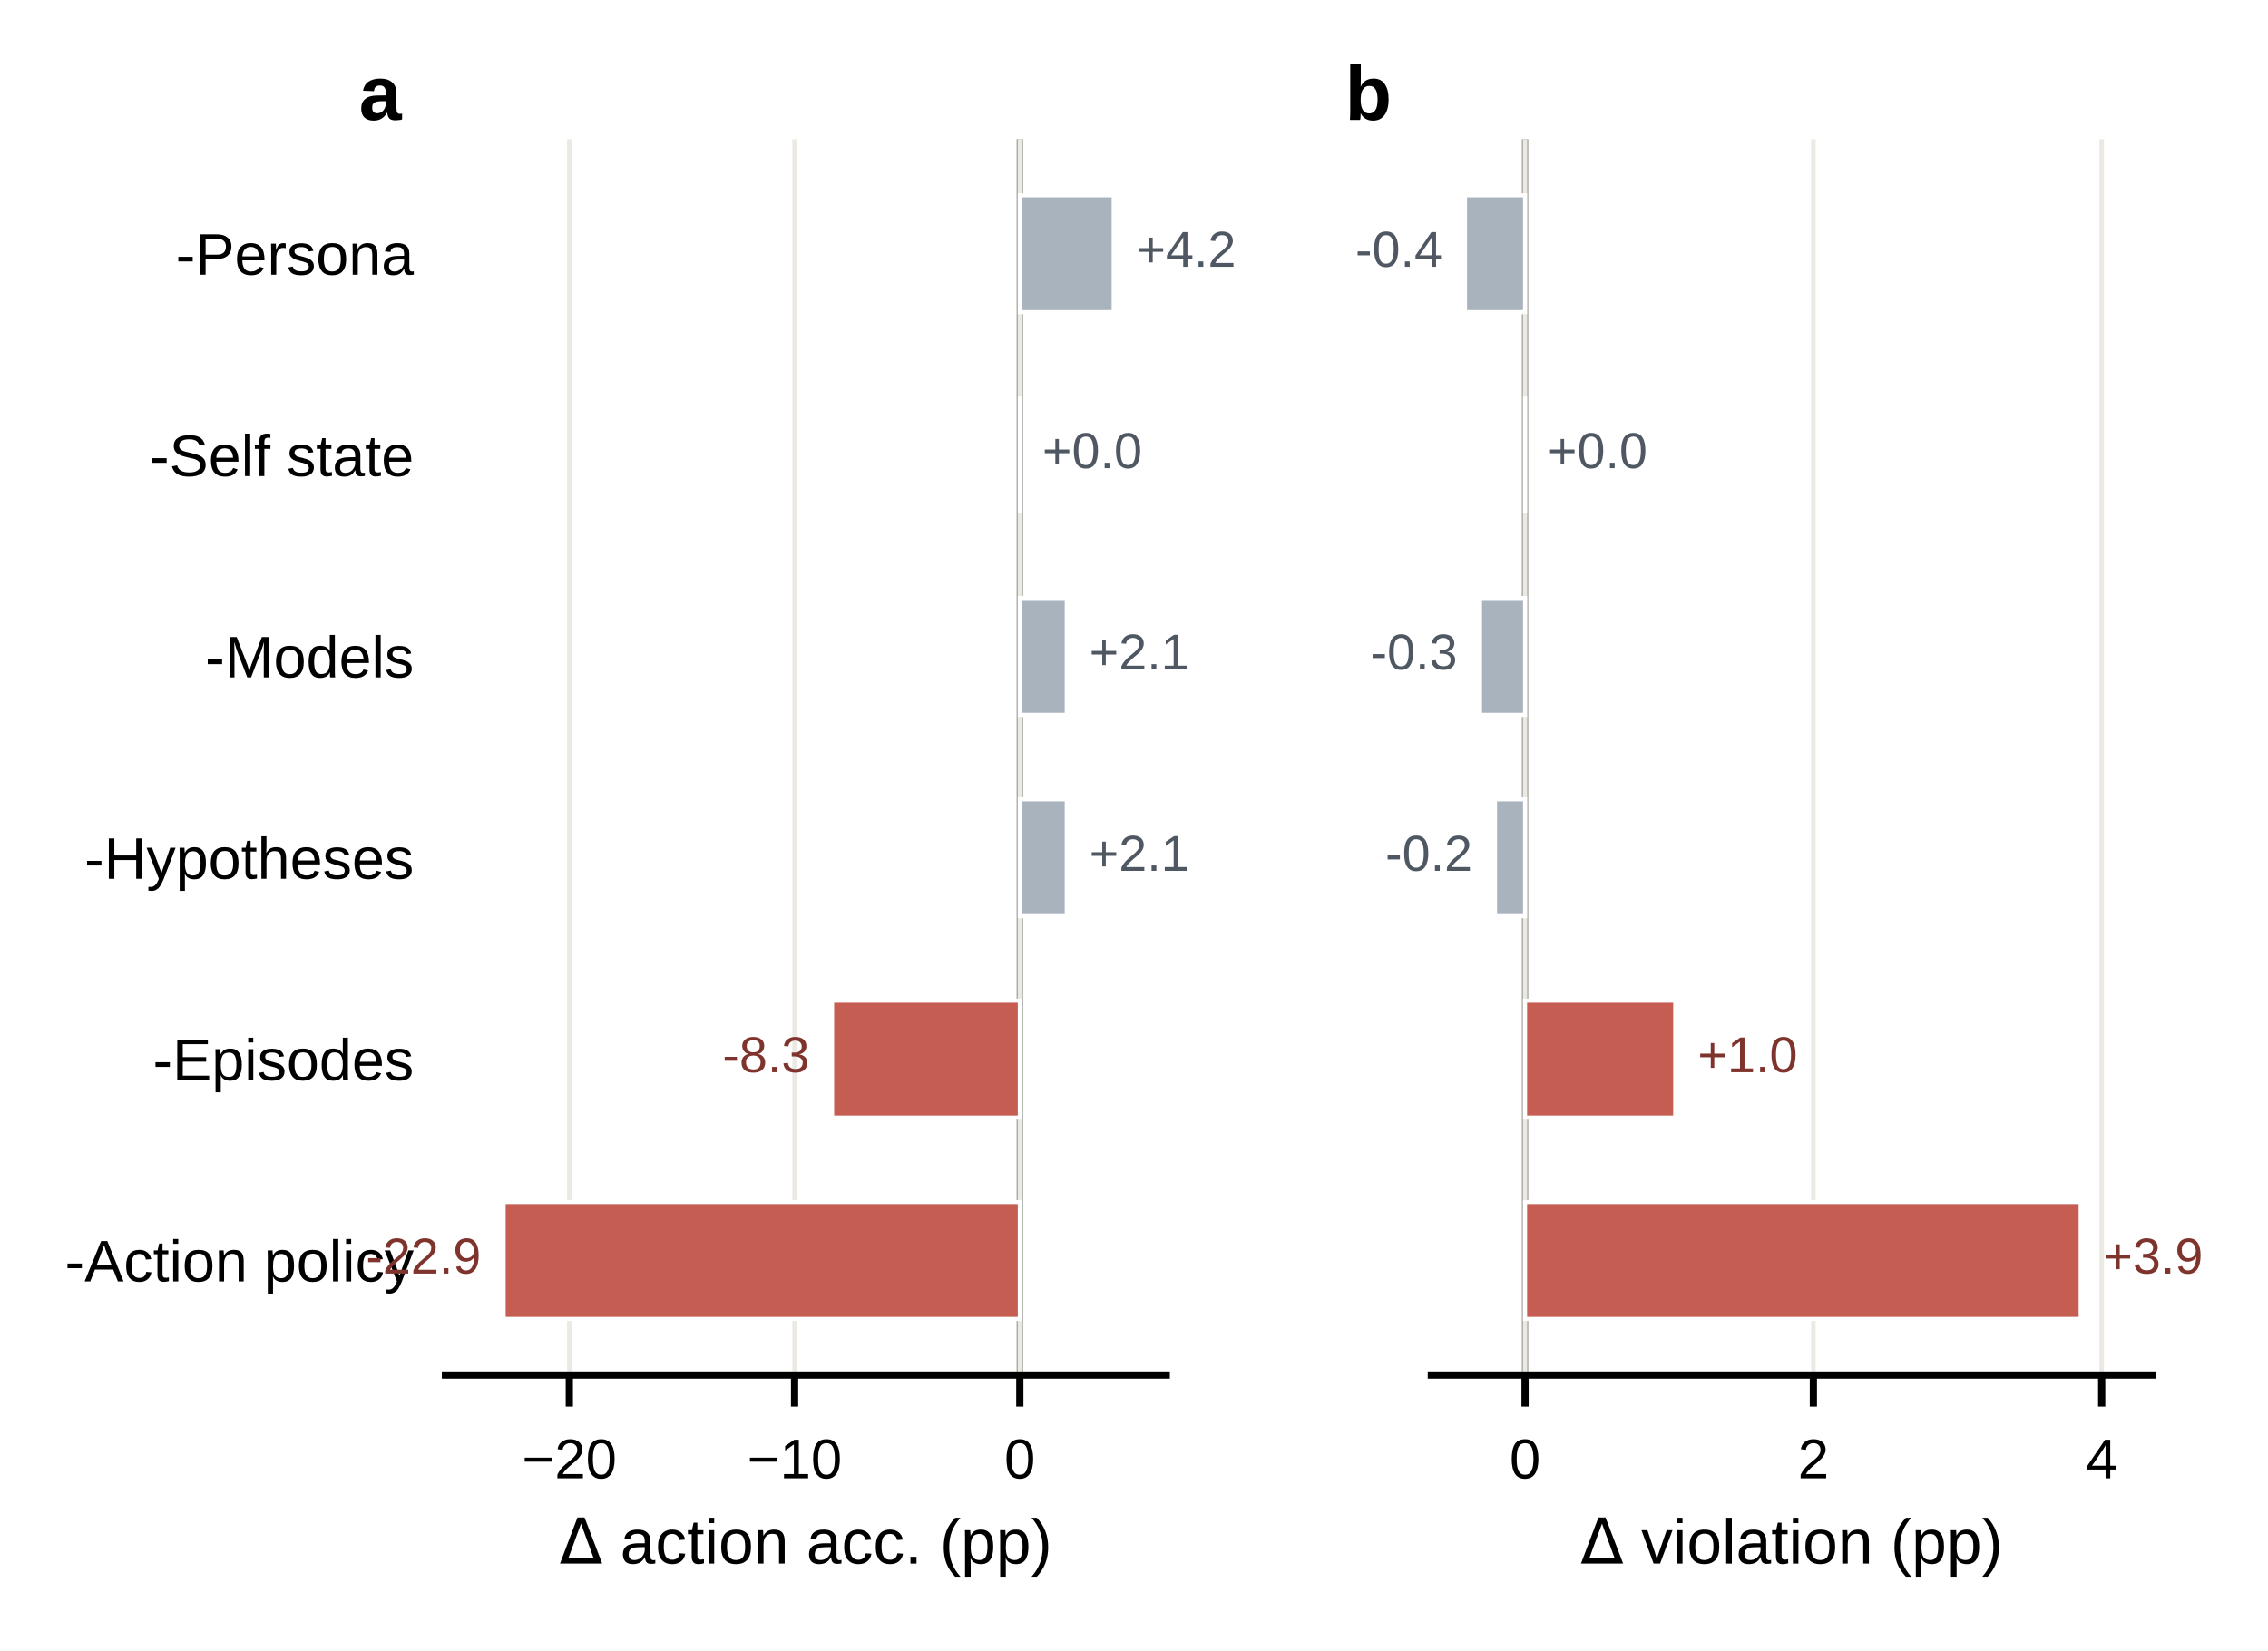
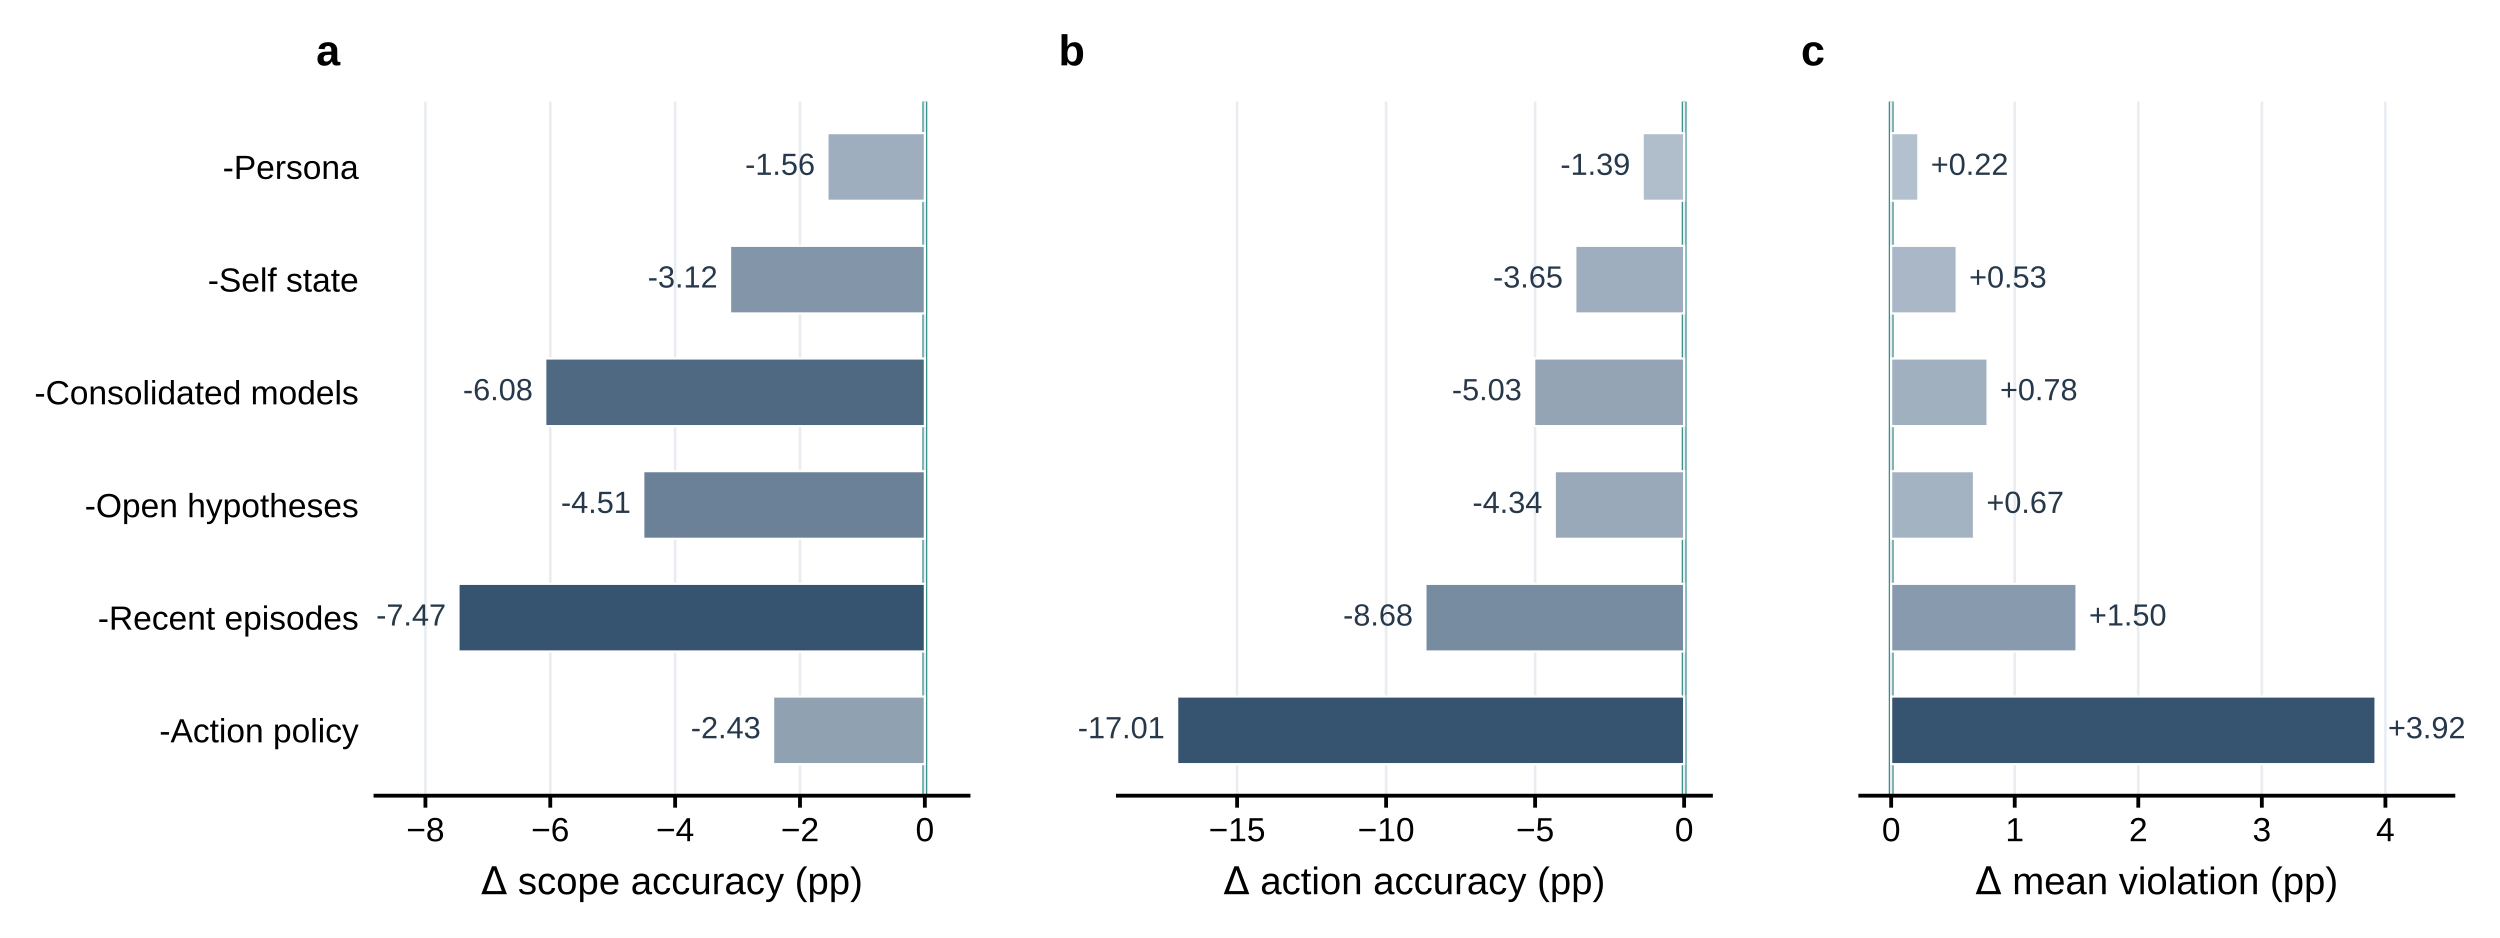
- <svg xmlns="http://www.w3.org/2000/svg" xmlns:xlink="http://www.w3.org/1999/xlink" width="251.28pt" height="182.876pt" viewBox="0 0 251.28 182.876" version="1.1">
+ <svg xmlns="http://www.w3.org/2000/svg" xmlns:xlink="http://www.w3.org/1999/xlink" width="522pt" height="195.839pt" viewBox="0 0 522 195.839" version="1.1">
  <defs>
    <style type="text/css">*{stroke-linejoin: round; stroke-linecap: butt}</style>
  </defs>
  <g id="figure_1">
    <g id="patch_1">
-       <path d="M 0 182.876 L 251.28 182.876 L 251.28 -0 L 0 -0 z " style="fill: #ffffff" />
+       <path d="M 0 195.839  L 522 195.839  L 522 0  L 0 0  z " style="fill: #ffffff" />
    </g>
    <g id="axes_1">
      <g id="patch_2">
-         <path d="M 49.353 152.356 L 129.211 152.356 L 129.211 15.416 L 49.353 15.416 z " style="fill: #ffffff" />
+         <path d="M 78.399 166.138  L 202.232 166.138  L 202.232 21.215  L 78.399 21.215  z " style="fill: #ffffff" />
      </g>
      <g id="line2d_1">
-         <path d="M 112.99 152.356 L 112.99 15.416 " clip-path="url(#p57260699ef)" style="fill: none; stroke: #8b8b86; stroke-width: 0.7; stroke-linecap: square" />
+         <path d="M 193.108 166.138  L 193.108 21.215  " clip-path="url(#pfcb6d65c5f)" style="fill: none; stroke: #177e78; stroke-linecap: square" />
      </g>
      <g id="matplotlib.axis_1">
        <g id="xtick_1">
          <g id="line2d_2">
-             <path d="M 63.078 152.356 L 63.078 15.416 " clip-path="url(#p57260699ef)" style="fill: none; stroke: #ece9e3; stroke-width: 0.5; stroke-linecap: square" />
+             <path d="M 88.827 166.138  L 88.827 21.215  " clip-path="url(#pfcb6d65c5f)" style="fill: none; stroke: #e9edf2; stroke-width: 0.55; stroke-linecap: square" />
          </g>
          <g id="line2d_3">
            <defs>
-               <path id="m8a891883d0" d="M 0 0 L 0 3.5 " style="stroke: #000000; stroke-width: 0.8" />
+               <path id="ma7c674bdaf" d="M 0 0  L 0 2.5  " style="stroke: #000000; stroke-width: 0.8" />
            </defs>
            <g>
-               <use xlink:href="#m8a891883d0" x="63.078" y="152.356" style="stroke: #000000; stroke-width: 0.8" />
+               <use xlink:href="#ma7c674bdaf" x="88.827" y="166.138" style="stroke: #000000; stroke-width: 0.8" />
            </g>
          </g>
          <g id="text_1">
-             <text style="font-size: 6.2px; font-family: 'Arial', 'Helvetica', 'DejaVu Sans', sans-serif; text-anchor: middle" x="63.078" y="163.794" transform="rotate(-0 63.07834 163.7935)">−20</text>
+             <text style="font-size: 7px; font-family: 'Arial', 'Helvetica', 'DejaVu Sans', sans-serif; text-anchor: middle" x="88.827" y="175.648" transform="rotate(-0 88.82685 175.6481)">−8</text>
          </g>
        </g>
        <g id="xtick_2">
          <g id="line2d_4">
-             <path d="M 88.034 152.356 L 88.034 15.416 " clip-path="url(#p57260699ef)" style="fill: none; stroke: #ece9e3; stroke-width: 0.5; stroke-linecap: square" />
+             <path d="M 114.897 166.138  L 114.897 21.215  " clip-path="url(#pfcb6d65c5f)" style="fill: none; stroke: #e9edf2; stroke-width: 0.55; stroke-linecap: square" />
          </g>
          <g id="line2d_5">
            <g>
-               <use xlink:href="#m8a891883d0" x="88.034" y="152.356" style="stroke: #000000; stroke-width: 0.8" />
+               <use xlink:href="#ma7c674bdaf" x="114.897" y="166.138" style="stroke: #000000; stroke-width: 0.8" />
            </g>
          </g>
          <g id="text_2">
-             <text style="font-size: 6.2px; font-family: 'Arial', 'Helvetica', 'DejaVu Sans', sans-serif; text-anchor: middle" x="88.034" y="163.794" transform="rotate(-0 88.03414 163.7935)">−10</text>
+             <text style="font-size: 7px; font-family: 'Arial', 'Helvetica', 'DejaVu Sans', sans-serif; text-anchor: middle" x="114.897" y="175.648" transform="rotate(-0 114.8971 175.6481)">−6</text>
          </g>
        </g>
        <g id="xtick_3">
          <g id="line2d_6">
-             <path d="M 112.99 152.356 L 112.99 15.416 " clip-path="url(#p57260699ef)" style="fill: none; stroke: #ece9e3; stroke-width: 0.5; stroke-linecap: square" />
+             <path d="M 140.967 166.138  L 140.967 21.215  " clip-path="url(#pfcb6d65c5f)" style="fill: none; stroke: #e9edf2; stroke-width: 0.55; stroke-linecap: square" />
          </g>
          <g id="line2d_7">
            <g>
-               <use xlink:href="#m8a891883d0" x="112.99" y="152.356" style="stroke: #000000; stroke-width: 0.8" />
+               <use xlink:href="#ma7c674bdaf" x="140.967" y="166.138" style="stroke: #000000; stroke-width: 0.8" />
            </g>
          </g>
          <g id="text_3">
-             <text style="font-size: 6.2px; font-family: 'Arial', 'Helvetica', 'DejaVu Sans', sans-serif; text-anchor: middle" x="112.99" y="163.794" transform="rotate(-0 112.9899 163.7935)">0</text>
-           </g>
-         </g>
-         <g id="text_4">
-           <g transform="translate(61.98193 174.1358)">
+             <text style="font-size: 7px; font-family: 'Arial', 'Helvetica', 'DejaVu Sans', sans-serif; text-anchor: middle" x="140.967" y="175.648" transform="rotate(-0 140.9674 175.6481)">−4</text>
+           </g>
+         </g>
+         <g id="xtick_4">
+           <g id="line2d_8">
+             <path d="M 167.038 166.138  L 167.038 21.215  " clip-path="url(#pfcb6d65c5f)" style="fill: none; stroke: #e9edf2; stroke-width: 0.55; stroke-linecap: square" />
+           </g>
+           <g id="line2d_9">
+             <g>
+               <use xlink:href="#ma7c674bdaf" x="167.038" y="166.138" style="stroke: #000000; stroke-width: 0.8" />
+             </g>
+           </g>
+           <g id="text_4">
+             <text style="font-size: 7px; font-family: 'Arial', 'Helvetica', 'DejaVu Sans', sans-serif; text-anchor: middle" x="167.038" y="175.648" transform="rotate(-0 167.0376 175.6481)">−2</text>
+           </g>
+         </g>
+         <g id="xtick_5">
+           <g id="line2d_10">
+             <path d="M 193.108 166.138  L 193.108 21.215  " clip-path="url(#pfcb6d65c5f)" style="fill: none; stroke: #e9edf2; stroke-width: 0.55; stroke-linecap: square" />
+           </g>
+           <g id="line2d_11">
+             <g>
+               <use xlink:href="#ma7c674bdaf" x="193.108" y="166.138" style="stroke: #000000; stroke-width: 0.8" />
+             </g>
+           </g>
+           <g id="text_5">
+             <text style="font-size: 7px; font-family: 'Arial', 'Helvetica', 'DejaVu Sans', sans-serif; text-anchor: middle" x="193.108" y="175.648" transform="rotate(-0 193.1079 175.6481)">0</text>
+           </g>
+         </g>
+         <g id="text_6">
+           <g transform="translate(100.4356 186.8794)">
            <text>
-               <tspan x="0" y="-0.891" style="font-size: 7px; font-family: 'DejaVu Sans'">Δ</tspan>
-               <tspan x="4.789" y="-0.891" style="font-size: 7px; font-family: 'Arial'"> </tspan>
-               <tspan x="6.733" y="-0.891" style="font-size: 7px; font-family: 'Arial'">a</tspan>
-               <tspan x="10.626" y="-0.891" style="font-size: 7px; font-family: 'Arial'">c</tspan>
-               <tspan x="14.126" y="-0.891" style="font-size: 7px; font-family: 'Arial'">t</tspan>
-               <tspan x="16.071" y="-0.891" style="font-size: 7px; font-family: 'Arial'">i</tspan>
-               <tspan x="17.626" y="-0.891" style="font-size: 7px; font-family: 'Arial'">o</tspan>
-               <tspan x="21.52" y="-0.891" style="font-size: 7px; font-family: 'Arial'">n</tspan>
-               <tspan x="25.413" y="-0.891" style="font-size: 7px; font-family: 'Arial'"> </tspan>
-               <tspan x="27.357" y="-0.891" style="font-size: 7px; font-family: 'Arial'">a</tspan>
-               <tspan x="31.25" y="-0.891" style="font-size: 7px; font-family: 'Arial'">c</tspan>
-               <tspan x="34.75" y="-0.891" style="font-size: 7px; font-family: 'Arial'">c</tspan>
-               <tspan x="38.25" y="-0.891" style="font-size: 7px; font-family: 'Arial'">.</tspan>
-               <tspan x="40.195" y="-0.891" style="font-size: 7px; font-family: 'Arial'"> </tspan>
-               <tspan x="42.14" y="-0.891" style="font-size: 7px; font-family: 'Arial'">(</tspan>
-               <tspan x="44.471" y="-0.891" style="font-size: 7px; font-family: 'Arial'">p</tspan>
-               <tspan x="48.364" y="-0.891" style="font-size: 7px; font-family: 'Arial'">p</tspan>
-               <tspan x="52.257" y="-0.891" style="font-size: 7px; font-family: 'Arial'">)</tspan>
+               <tspan x="0" y="-0.172" style="font-size: 8px; font-family: 'DejaVu Sans'">Δ</tspan>
+               <tspan x="5.473" y="-0.172" style="font-size: 8px; font-family: 'Arial'"> </tspan>
+               <tspan x="7.695" y="-0.172" style="font-size: 8px; font-family: 'Arial'">s</tspan>
+               <tspan x="11.695" y="-0.172" style="font-size: 8px; font-family: 'Arial'">c</tspan>
+               <tspan x="15.695" y="-0.172" style="font-size: 8px; font-family: 'Arial'">o</tspan>
+               <tspan x="20.145" y="-0.172" style="font-size: 8px; font-family: 'Arial'">p</tspan>
+               <tspan x="24.594" y="-0.172" style="font-size: 8px; font-family: 'Arial'">e</tspan>
+               <tspan x="29.043" y="-0.172" style="font-size: 8px; font-family: 'Arial'"> </tspan>
+               <tspan x="31.266" y="-0.172" style="font-size: 8px; font-family: 'Arial'">a</tspan>
+               <tspan x="35.715" y="-0.172" style="font-size: 8px; font-family: 'Arial'">c</tspan>
+               <tspan x="39.715" y="-0.172" style="font-size: 8px; font-family: 'Arial'">c</tspan>
+               <tspan x="43.715" y="-0.172" style="font-size: 8px; font-family: 'Arial'">u</tspan>
+               <tspan x="48.164" y="-0.172" style="font-size: 8px; font-family: 'Arial'">r</tspan>
+               <tspan x="50.828" y="-0.172" style="font-size: 8px; font-family: 'Arial'">a</tspan>
+               <tspan x="55.277" y="-0.172" style="font-size: 8px; font-family: 'Arial'">c</tspan>
+               <tspan x="59.277" y="-0.172" style="font-size: 8px; font-family: 'Arial'">y</tspan>
+               <tspan x="63.277" y="-0.172" style="font-size: 8px; font-family: 'Arial'"> </tspan>
+               <tspan x="65.5" y="-0.172" style="font-size: 8px; font-family: 'Arial'">(</tspan>
+               <tspan x="68.164" y="-0.172" style="font-size: 8px; font-family: 'Arial'">p</tspan>
+               <tspan x="72.613" y="-0.172" style="font-size: 8px; font-family: 'Arial'">p</tspan>
+               <tspan x="77.062" y="-0.172" style="font-size: 8px; font-family: 'Arial'">)</tspan>
            </text>
          </g>
        </g>
      </g>
      <g id="matplotlib.axis_2">
        <g id="ytick_1">
-           <g id="line2d_8" />
-           <g id="text_5">
-             <text style="font-size: 6.5px; font-family: 'Arial', 'Helvetica', 'DejaVu Sans', sans-serif; text-anchor: end" x="45.853" y="30.437" transform="rotate(-0 45.85266 30.43709)">-Persona</text>
+           <g id="line2d_12" />
+           <g id="text_7">
+             <text style="font-size: 7px; font-family: 'Arial', 'Helvetica', 'DejaVu Sans', sans-serif; text-anchor: end" x="74.899" y="37.366" transform="rotate(-0 74.89875 37.36557)">-Persona</text>
          </g>
        </g>
        <g id="ytick_2">
-           <g id="line2d_9" />
-           <g id="text_6">
-             <text style="font-size: 6.5px; font-family: 'Arial', 'Helvetica', 'DejaVu Sans', sans-serif; text-anchor: end" x="45.853" y="52.747" transform="rotate(-0 45.85266 52.74718)">-Self state</text>
+           <g id="line2d_13" />
+           <g id="text_8">
+             <text style="font-size: 7px; font-family: 'Arial', 'Helvetica', 'DejaVu Sans', sans-serif; text-anchor: end" x="74.899" y="60.892" transform="rotate(-0 74.89875 60.89197)">-Self state</text>
          </g>
        </g>
        <g id="ytick_3">
-           <g id="line2d_10" />
-           <g id="text_7">
-             <text style="font-size: 6.5px; font-family: 'Arial', 'Helvetica', 'DejaVu Sans', sans-serif; text-anchor: end" x="45.853" y="75.057" transform="rotate(-0 45.85266 75.05726)">-Models</text>
+           <g id="line2d_14" />
+           <g id="text_9">
+             <text style="font-size: 7px; font-family: 'Arial', 'Helvetica', 'DejaVu Sans', sans-serif; text-anchor: end" x="74.899" y="84.418" transform="rotate(-0 74.89875 84.41837)">-Consolidated models</text>
          </g>
        </g>
        <g id="ytick_4">
-           <g id="line2d_11" />
-           <g id="text_8">
-             <text style="font-size: 6.5px; font-family: 'Arial', 'Helvetica', 'DejaVu Sans', sans-serif; text-anchor: end" x="45.853" y="97.367" transform="rotate(-0 45.85266 97.36735)">-Hypotheses</text>
+           <g id="line2d_15" />
+           <g id="text_10">
+             <text style="font-size: 7px; font-family: 'Arial', 'Helvetica', 'DejaVu Sans', sans-serif; text-anchor: end" x="74.899" y="107.99" transform="rotate(-0 74.89875 107.9896)">-Open hypotheses</text>
          </g>
        </g>
        <g id="ytick_5">
-           <g id="line2d_12" />
-           <g id="text_9">
-             <text style="font-size: 6.5px; font-family: 'Arial', 'Helvetica', 'DejaVu Sans', sans-serif; text-anchor: end" x="45.853" y="119.677" transform="rotate(-0 45.85266 119.6774)">-Episodes</text>
+           <g id="line2d_16" />
+           <g id="text_11">
+             <text style="font-size: 7px; font-family: 'Arial', 'Helvetica', 'DejaVu Sans', sans-serif; text-anchor: end" x="74.899" y="131.471" transform="rotate(-0 74.89875 131.4712)">-Recent episodes</text>
          </g>
        </g>
        <g id="ytick_6">
-           <g id="line2d_13" />
-           <g id="text_10">
-             <text style="font-size: 6.5px; font-family: 'Arial', 'Helvetica', 'DejaVu Sans', sans-serif; text-anchor: end" x="45.853" y="141.988" transform="rotate(-0 45.85266 141.9875)">-Action policy</text>
+           <g id="line2d_17" />
+           <g id="text_12">
+             <text style="font-size: 7px; font-family: 'Arial', 'Helvetica', 'DejaVu Sans', sans-serif; text-anchor: end" x="74.899" y="154.998" transform="rotate(-0 74.89875 154.9976)">-Action policy</text>
          </g>
        </g>
      </g>
      <g id="patch_3">
-         <path d="M 112.99 21.641 L 123.388 21.641 L 123.388 34.581 L 112.99 34.581 z " clip-path="url(#p57260699ef)" style="fill: #a9b3be; stroke: #ffffff; stroke-width: 0.45; stroke-linejoin: miter" />
+         <path d="M 78.399 166.138  L 202.232 166.138  " style="fill: none; stroke: #000000; stroke-width: 0.8; stroke-linejoin: miter; stroke-linecap: square" />
      </g>
      <g id="patch_4">
-         <path d="M 112.99 43.951 L 112.99 43.951 L 112.99 56.891 L 112.99 56.891 z " clip-path="url(#p57260699ef)" style="fill: #a9b3be; stroke: #ffffff; stroke-width: 0.45; stroke-linejoin: miter" />
+         <path d="M 193.108 27.802  L 172.773 27.802  L 172.773 41.918  L 193.108 41.918  z " clip-path="url(#pfcb6d65c5f)" style="fill: #9faebe; stroke: #ffffff; stroke-width: 0.45; stroke-linejoin: miter" />
      </g>
      <g id="patch_5">
-         <path d="M 112.99 66.261 L 118.189 66.261 L 118.189 79.201 L 112.99 79.201 z " clip-path="url(#p57260699ef)" style="fill: #a9b3be; stroke: #ffffff; stroke-width: 0.45; stroke-linejoin: miter" />
+         <path d="M 193.108 51.329  L 152.438 51.329  L 152.438 65.445  L 193.108 65.445  z " clip-path="url(#pfcb6d65c5f)" style="fill: #8396a9; stroke: #ffffff; stroke-width: 0.45; stroke-linejoin: miter" />
      </g>
      <g id="patch_6">
-         <path d="M 112.99 88.571 L 118.189 88.571 L 118.189 101.511 L 112.99 101.511 z " clip-path="url(#p57260699ef)" style="fill: #a9b3be; stroke: #ffffff; stroke-width: 0.45; stroke-linejoin: miter" />
+         <path d="M 193.108 74.855  L 113.854 74.855  L 113.854 88.971  L 193.108 88.971  z " clip-path="url(#pfcb6d65c5f)" style="fill: #4f6982; stroke: #ffffff; stroke-width: 0.45; stroke-linejoin: miter" />
      </g>
      <g id="patch_7">
-         <path d="M 112.99 110.881 L 92.193 110.881 L 92.193 123.821 L 112.99 123.821 z " clip-path="url(#p57260699ef)" style="fill: #c65d52; stroke: #ffffff; stroke-width: 0.45; stroke-linejoin: miter" />
+         <path d="M 193.108 98.382  L 134.319 98.382  L 134.319 112.497  L 193.108 112.497  z " clip-path="url(#pfcb6d65c5f)" style="fill: #6b8197; stroke: #ffffff; stroke-width: 0.45; stroke-linejoin: miter" />
      </g>
      <g id="patch_8">
-         <path d="M 112.99 133.191 L 55.8 133.191 L 55.8 146.131 L 112.99 146.131 z " clip-path="url(#p57260699ef)" style="fill: #c65d52; stroke: #ffffff; stroke-width: 0.45; stroke-linejoin: miter" />
+         <path d="M 193.108 121.908  L 95.735 121.908  L 95.735 136.024  L 193.108 136.024  z " clip-path="url(#pfcb6d65c5f)" style="fill: #36536f; stroke: #ffffff; stroke-width: 0.45; stroke-linejoin: miter" />
      </g>
      <g id="patch_9">
-         <path d="M 49.353 152.356 L 129.211 152.356 " style="fill: none; stroke: #000000; stroke-width: 0.8; stroke-linejoin: miter; stroke-linecap: square" />
-       </g>
-       <g id="text_11">
-         <text style="font-size: 5.6px; font-family: 'Arial', 'Helvetica', 'DejaVu Sans', sans-serif; text-anchor: start; fill: #4f5862" x="125.888" y="29.558" transform="rotate(-0 125.8882 29.55849)">+4.2</text>
-       </g>
-       <g id="text_12">
-         <text style="font-size: 5.6px; font-family: 'Arial', 'Helvetica', 'DejaVu Sans', sans-serif; text-anchor: start; fill: #4f5862" x="115.49" y="51.869" transform="rotate(-0 115.4899 51.86857)">+0.0</text>
+         <path d="M 193.108 145.434  L 161.433 145.434  L 161.433 159.55  L 193.108 159.55  z " clip-path="url(#pfcb6d65c5f)" style="fill: #90a1b2; stroke: #ffffff; stroke-width: 0.45; stroke-linejoin: miter" />
      </g>
      <g id="text_13">
-         <text style="font-size: 5.6px; font-family: 'Arial', 'Helvetica', 'DejaVu Sans', sans-serif; text-anchor: start; fill: #4f5862" x="120.689" y="74.179" transform="rotate(-0 120.6891 74.17866)">+2.1</text>
+         <text style="font-size: 6.4px; font-family: 'Arial', 'Helvetica', 'DejaVu Sans', sans-serif; text-anchor: end; fill: #263849" x="170.173" y="36.515" transform="rotate(-0 170.1731 36.51484)">-1.56</text>
      </g>
      <g id="text_14">
-         <text style="font-size: 5.6px; font-family: 'Arial', 'Helvetica', 'DejaVu Sans', sans-serif; text-anchor: start; fill: #4f5862" x="120.689" y="96.489" transform="rotate(-0 120.6891 96.48875)">+2.1</text>
+         <text style="font-size: 6.4px; font-family: 'Arial', 'Helvetica', 'DejaVu Sans', sans-serif; text-anchor: end; fill: #263849" x="149.838" y="60.041" transform="rotate(-0 149.8383 60.04124)">-3.12</text>
      </g>
      <g id="text_15">
-         <text style="font-size: 5.6px; font-family: 'Arial', 'Helvetica', 'DejaVu Sans', sans-serif; text-anchor: end; fill: #7e332d" x="89.693" y="118.799" transform="rotate(-0 89.69344 118.7988)">-8.3</text>
+         <text style="font-size: 6.4px; font-family: 'Arial', 'Helvetica', 'DejaVu Sans', sans-serif; text-anchor: end; fill: #263849" x="111.254" y="83.568" transform="rotate(-0 111.2543 83.56763)">-6.08</text>
      </g>
      <g id="text_16">
-         <text style="font-size: 5.6px; font-family: 'Arial', 'Helvetica', 'DejaVu Sans', sans-serif; text-anchor: end; fill: #7e332d" x="53.3" y="141.109" transform="rotate(-0 53.29957 141.1089)">-22.9</text>
+         <text style="font-size: 6.4px; font-family: 'Arial', 'Helvetica', 'DejaVu Sans', sans-serif; text-anchor: end; fill: #263849" x="131.719" y="107.094" transform="rotate(-0 131.7194 107.094)">-4.51</text>
      </g>
      <g id="text_17">
-         <text style="font-weight: 700; font-size: 8.5px; font-family: 'Arial', 'Helvetica', 'DejaVu Sans', sans-serif; text-anchor: start" x="39.77" y="13.284" transform="rotate(-0 39.76963 13.28414)">a</text>
+         <text style="font-size: 6.4px; font-family: 'Arial', 'Helvetica', 'DejaVu Sans', sans-serif; text-anchor: end; fill: #263849" x="93.135" y="130.62" transform="rotate(-0 93.13547 130.6204)">-7.47</text>
+       </g>
+       <g id="text_18">
+         <text style="font-size: 6.4px; font-family: 'Arial', 'Helvetica', 'DejaVu Sans', sans-serif; text-anchor: end; fill: #263849" x="158.833" y="154.147" transform="rotate(-0 158.8325 154.1468)">-2.43</text>
+       </g>
+       <g id="text_19">
+         <text style="font-weight: 700; font-size: 9px; font-family: 'Arial', 'Helvetica', 'DejaVu Sans', sans-serif; text-anchor: start" x="66.015" y="13.642" transform="rotate(-0 66.01538 13.64203)">a</text>
      </g>
    </g>
    <g id="axes_2">
      <g id="patch_10">
-         <path d="M 158.586 152.356 L 238.444 152.356 L 238.444 15.416 L 158.586 15.416 z " style="fill: #ffffff" />
-       </g>
-       <g id="line2d_14">
-         <path d="M 168.968 152.356 L 168.968 15.416 " clip-path="url(#pc98d51084f)" style="fill: none; stroke: #8b8b86; stroke-width: 0.7; stroke-linecap: square" />
+         <path d="M 233.413 166.138  L 357.246 166.138  L 357.246 21.215  L 233.413 21.215  z " style="fill: #ffffff" />
+       </g>
+       <g id="line2d_18">
+         <path d="M 351.646 166.138  L 351.646 21.215  " clip-path="url(#pc92337c9e6)" style="fill: none; stroke: #177e78; stroke-linecap: square" />
      </g>
      <g id="matplotlib.axis_3">
-         <g id="xtick_4">
-           <g id="line2d_15">
-             <path d="M 168.968 152.356 L 168.968 15.416 " clip-path="url(#pc98d51084f)" style="fill: none; stroke: #ece9e3; stroke-width: 0.5; stroke-linecap: square" />
-           </g>
-           <g id="line2d_16">
-             <g>
-               <use xlink:href="#m8a891883d0" x="168.968" y="152.356" style="stroke: #000000; stroke-width: 0.8" />
-             </g>
-           </g>
-           <g id="text_18">
-             <text style="font-size: 6.2px; font-family: 'Arial', 'Helvetica', 'DejaVu Sans', sans-serif; text-anchor: middle" x="168.968" y="163.794" transform="rotate(-0 168.9675 163.7935)">0</text>
-           </g>
-         </g>
-         <g id="xtick_5">
-           <g id="line2d_17">
-             <path d="M 200.911 152.356 L 200.911 15.416 " clip-path="url(#pc98d51084f)" style="fill: none; stroke: #ece9e3; stroke-width: 0.5; stroke-linecap: square" />
-           </g>
-           <g id="line2d_18">
-             <g>
-               <use xlink:href="#m8a891883d0" x="200.911" y="152.356" style="stroke: #000000; stroke-width: 0.8" />
-             </g>
-           </g>
-           <g id="text_19">
-             <text style="font-size: 6.2px; font-family: 'Arial', 'Helvetica', 'DejaVu Sans', sans-serif; text-anchor: middle" x="200.911" y="163.794" transform="rotate(-0 200.911 163.7935)">2</text>
-           </g>
-         </g>
        <g id="xtick_6">
          <g id="line2d_19">
-             <path d="M 232.854 152.356 L 232.854 15.416 " clip-path="url(#pc98d51084f)" style="fill: none; stroke: #ece9e3; stroke-width: 0.5; stroke-linecap: square" />
+             <path d="M 258.304 166.138  L 258.304 21.215  " clip-path="url(#pc92337c9e6)" style="fill: none; stroke: #e9edf2; stroke-width: 0.55; stroke-linecap: square" />
          </g>
          <g id="line2d_20">
            <g>
-               <use xlink:href="#m8a891883d0" x="232.854" y="152.356" style="stroke: #000000; stroke-width: 0.8" />
+               <use xlink:href="#ma7c674bdaf" x="258.304" y="166.138" style="stroke: #000000; stroke-width: 0.8" />
            </g>
          </g>
          <g id="text_20">
-             <text style="font-size: 6.2px; font-family: 'Arial', 'Helvetica', 'DejaVu Sans', sans-serif; text-anchor: middle" x="232.854" y="163.794" transform="rotate(-0 232.8544 163.7935)">4</text>
-           </g>
-         </g>
-         <g id="text_21">
-           <g transform="translate(175.1002 174.1358)">
+             <text style="font-size: 7px; font-family: 'Arial', 'Helvetica', 'DejaVu Sans', sans-serif; text-anchor: middle" x="258.304" y="175.648" transform="rotate(-0 258.3038 175.6481)">−15</text>
+           </g>
+         </g>
+         <g id="xtick_7">
+           <g id="line2d_21">
+             <path d="M 289.418 166.138  L 289.418 21.215  " clip-path="url(#pc92337c9e6)" style="fill: none; stroke: #e9edf2; stroke-width: 0.55; stroke-linecap: square" />
+           </g>
+           <g id="line2d_22">
+             <g>
+               <use xlink:href="#ma7c674bdaf" x="289.418" y="166.138" style="stroke: #000000; stroke-width: 0.8" />
+             </g>
+           </g>
+           <g id="text_21">
+             <text style="font-size: 7px; font-family: 'Arial', 'Helvetica', 'DejaVu Sans', sans-serif; text-anchor: middle" x="289.418" y="175.648" transform="rotate(-0 289.4178 175.6481)">−10</text>
+           </g>
+         </g>
+         <g id="xtick_8">
+           <g id="line2d_23">
+             <path d="M 320.532 166.138  L 320.532 21.215  " clip-path="url(#pc92337c9e6)" style="fill: none; stroke: #e9edf2; stroke-width: 0.55; stroke-linecap: square" />
+           </g>
+           <g id="line2d_24">
+             <g>
+               <use xlink:href="#ma7c674bdaf" x="320.532" y="166.138" style="stroke: #000000; stroke-width: 0.8" />
+             </g>
+           </g>
+           <g id="text_22">
+             <text style="font-size: 7px; font-family: 'Arial', 'Helvetica', 'DejaVu Sans', sans-serif; text-anchor: middle" x="320.532" y="175.648" transform="rotate(-0 320.5318 175.6481)">−5</text>
+           </g>
+         </g>
+         <g id="xtick_9">
+           <g id="line2d_25">
+             <path d="M 351.646 166.138  L 351.646 21.215  " clip-path="url(#pc92337c9e6)" style="fill: none; stroke: #e9edf2; stroke-width: 0.55; stroke-linecap: square" />
+           </g>
+           <g id="line2d_26">
+             <g>
+               <use xlink:href="#ma7c674bdaf" x="351.646" y="166.138" style="stroke: #000000; stroke-width: 0.8" />
+             </g>
+           </g>
+           <g id="text_23">
+             <text style="font-size: 7px; font-family: 'Arial', 'Helvetica', 'DejaVu Sans', sans-serif; text-anchor: middle" x="351.646" y="175.648" transform="rotate(-0 351.6458 175.6481)">0</text>
+           </g>
+         </g>
+         <g id="text_24">
+           <g transform="translate(255.4494 186.8794)">
            <text>
-               <tspan x="0" y="-0.891" style="font-size: 7px; font-family: 'DejaVu Sans'">Δ</tspan>
-               <tspan x="4.789" y="-0.891" style="font-size: 7px; font-family: 'Arial'"> </tspan>
-               <tspan x="6.733" y="-0.891" style="font-size: 7px; font-family: 'Arial'">v</tspan>
-               <tspan x="10.233" y="-0.891" style="font-size: 7px; font-family: 'Arial'">i</tspan>
-               <tspan x="11.789" y="-0.891" style="font-size: 7px; font-family: 'Arial'">o</tspan>
-               <tspan x="15.682" y="-0.891" style="font-size: 7px; font-family: 'Arial'">l</tspan>
-               <tspan x="17.237" y="-0.891" style="font-size: 7px; font-family: 'Arial'">a</tspan>
-               <tspan x="21.13" y="-0.891" style="font-size: 7px; font-family: 'Arial'">t</tspan>
-               <tspan x="23.075" y="-0.891" style="font-size: 7px; font-family: 'Arial'">i</tspan>
-               <tspan x="24.63" y="-0.891" style="font-size: 7px; font-family: 'Arial'">o</tspan>
-               <tspan x="28.523" y="-0.891" style="font-size: 7px; font-family: 'Arial'">n</tspan>
-               <tspan x="32.416" y="-0.891" style="font-size: 7px; font-family: 'Arial'"> </tspan>
-               <tspan x="34.361" y="-0.891" style="font-size: 7px; font-family: 'Arial'">(</tspan>
-               <tspan x="36.692" y="-0.891" style="font-size: 7px; font-family: 'Arial'">p</tspan>
-               <tspan x="40.585" y="-0.891" style="font-size: 7px; font-family: 'Arial'">p</tspan>
-               <tspan x="44.478" y="-0.891" style="font-size: 7px; font-family: 'Arial'">)</tspan>
+               <tspan x="0" y="-0.172" style="font-size: 8px; font-family: 'DejaVu Sans'">Δ</tspan>
+               <tspan x="5.473" y="-0.172" style="font-size: 8px; font-family: 'Arial'"> </tspan>
+               <tspan x="7.695" y="-0.172" style="font-size: 8px; font-family: 'Arial'">a</tspan>
+               <tspan x="12.145" y="-0.172" style="font-size: 8px; font-family: 'Arial'">c</tspan>
+               <tspan x="16.145" y="-0.172" style="font-size: 8px; font-family: 'Arial'">t</tspan>
+               <tspan x="18.367" y="-0.172" style="font-size: 8px; font-family: 'Arial'">i</tspan>
+               <tspan x="20.145" y="-0.172" style="font-size: 8px; font-family: 'Arial'">o</tspan>
+               <tspan x="24.594" y="-0.172" style="font-size: 8px; font-family: 'Arial'">n</tspan>
+               <tspan x="29.043" y="-0.172" style="font-size: 8px; font-family: 'Arial'"> </tspan>
+               <tspan x="31.266" y="-0.172" style="font-size: 8px; font-family: 'Arial'">a</tspan>
+               <tspan x="35.715" y="-0.172" style="font-size: 8px; font-family: 'Arial'">c</tspan>
+               <tspan x="39.715" y="-0.172" style="font-size: 8px; font-family: 'Arial'">c</tspan>
+               <tspan x="43.715" y="-0.172" style="font-size: 8px; font-family: 'Arial'">u</tspan>
+               <tspan x="48.164" y="-0.172" style="font-size: 8px; font-family: 'Arial'">r</tspan>
+               <tspan x="50.828" y="-0.172" style="font-size: 8px; font-family: 'Arial'">a</tspan>
+               <tspan x="55.277" y="-0.172" style="font-size: 8px; font-family: 'Arial'">c</tspan>
+               <tspan x="59.277" y="-0.172" style="font-size: 8px; font-family: 'Arial'">y</tspan>
+               <tspan x="63.277" y="-0.172" style="font-size: 8px; font-family: 'Arial'"> </tspan>
+               <tspan x="65.5" y="-0.172" style="font-size: 8px; font-family: 'Arial'">(</tspan>
+               <tspan x="68.164" y="-0.172" style="font-size: 8px; font-family: 'Arial'">p</tspan>
+               <tspan x="72.613" y="-0.172" style="font-size: 8px; font-family: 'Arial'">p</tspan>
+               <tspan x="77.062" y="-0.172" style="font-size: 8px; font-family: 'Arial'">)</tspan>
            </text>
          </g>
        </g>
      </g>
      <g id="matplotlib.axis_4">
        <g id="ytick_7">
-           <g id="line2d_21" />
+           <g id="line2d_27" />
        </g>
        <g id="ytick_8">
-           <g id="line2d_22" />
+           <g id="line2d_28" />
        </g>
        <g id="ytick_9">
-           <g id="line2d_23" />
+           <g id="line2d_29" />
        </g>
        <g id="ytick_10">
-           <g id="line2d_24" />
+           <g id="line2d_30" />
        </g>
        <g id="ytick_11">
-           <g id="line2d_25" />
+           <g id="line2d_31" />
        </g>
        <g id="ytick_12">
-           <g id="line2d_26" />
+           <g id="line2d_32" />
        </g>
      </g>
      <g id="patch_11">
-         <path d="M 168.968 21.641 L 162.313 21.641 L 162.313 34.581 L 168.968 34.581 z " clip-path="url(#pc98d51084f)" style="fill: #a9b3be; stroke: #ffffff; stroke-width: 0.45; stroke-linejoin: miter" />
+         <path d="M 233.413 166.138  L 357.246 166.138  " style="fill: none; stroke: #000000; stroke-width: 0.8; stroke-linejoin: miter; stroke-linecap: square" />
      </g>
      <g id="patch_12">
-         <path d="M 168.968 43.951 L 168.968 43.951 L 168.968 56.891 L 168.968 56.891 z " clip-path="url(#pc98d51084f)" style="fill: #a9b3be; stroke: #ffffff; stroke-width: 0.45; stroke-linejoin: miter" />
+         <path d="M 351.646 27.802  L 342.996 27.802  L 342.996 41.918  L 351.646 41.918  z " clip-path="url(#pc92337c9e6)" style="fill: #b0bdcb; stroke: #ffffff; stroke-width: 0.45; stroke-linejoin: miter" />
      </g>
      <g id="patch_13">
-         <path d="M 168.968 66.261 L 163.976 66.261 L 163.976 79.201 L 168.968 79.201 z " clip-path="url(#pc98d51084f)" style="fill: #a9b3be; stroke: #ffffff; stroke-width: 0.45; stroke-linejoin: miter" />
+         <path d="M 351.646 51.329  L 328.933 51.329  L 328.933 65.445  L 351.646 65.445  z " clip-path="url(#pc92337c9e6)" style="fill: #9eaebe; stroke: #ffffff; stroke-width: 0.45; stroke-linejoin: miter" />
      </g>
      <g id="patch_14">
-         <path d="M 168.968 88.571 L 165.64 88.571 L 165.64 101.511 L 168.968 101.511 z " clip-path="url(#pc98d51084f)" style="fill: #a9b3be; stroke: #ffffff; stroke-width: 0.45; stroke-linejoin: miter" />
+         <path d="M 351.646 74.855  L 320.345 74.855  L 320.345 88.971  L 351.646 88.971  z " clip-path="url(#pc92337c9e6)" style="fill: #94a4b5; stroke: #ffffff; stroke-width: 0.45; stroke-linejoin: miter" />
      </g>
      <g id="patch_15">
-         <path d="M 168.968 110.881 L 185.605 110.881 L 185.605 123.821 L 168.968 123.821 z " clip-path="url(#pc98d51084f)" style="fill: #c65d52; stroke: #ffffff; stroke-width: 0.45; stroke-linejoin: miter" />
+         <path d="M 351.646 98.382  L 324.639 98.382  L 324.639 112.497  L 351.646 112.497  z " clip-path="url(#pc92337c9e6)" style="fill: #99a9ba; stroke: #ffffff; stroke-width: 0.45; stroke-linejoin: miter" />
      </g>
      <g id="patch_16">
-         <path d="M 168.968 133.191 L 230.525 133.191 L 230.525 146.131 L 168.968 146.131 z " clip-path="url(#pc98d51084f)" style="fill: #c65d52; stroke: #ffffff; stroke-width: 0.45; stroke-linejoin: miter" />
+         <path d="M 351.646 121.908  L 297.632 121.908  L 297.632 136.024  L 351.646 136.024  z " clip-path="url(#pc92337c9e6)" style="fill: #778ca0; stroke: #ffffff; stroke-width: 0.45; stroke-linejoin: miter" />
      </g>
      <g id="patch_17">
-         <path d="M 158.586 152.356 L 238.444 152.356 " style="fill: none; stroke: #000000; stroke-width: 0.8; stroke-linejoin: miter; stroke-linecap: square" />
-       </g>
-       <g id="text_22">
-         <text style="font-size: 5.6px; font-family: 'Arial', 'Helvetica', 'DejaVu Sans', sans-serif; text-anchor: end; fill: #4f5862" x="159.813" y="29.558" transform="rotate(-0 159.8127 29.55849)">-0.4</text>
-       </g>
-       <g id="text_23">
-         <text style="font-size: 5.6px; font-family: 'Arial', 'Helvetica', 'DejaVu Sans', sans-serif; text-anchor: start; fill: #4f5862" x="171.468" y="51.869" transform="rotate(-0 171.4675 51.86857)">+0.0</text>
-       </g>
-       <g id="text_24">
-         <text style="font-size: 5.6px; font-family: 'Arial', 'Helvetica', 'DejaVu Sans', sans-serif; text-anchor: end; fill: #4f5862" x="161.476" y="74.179" transform="rotate(-0 161.4764 74.17866)">-0.3</text>
+         <path d="M 351.646 145.434  L 245.796 145.434  L 245.796 159.55  L 351.646 159.55  z " clip-path="url(#pc92337c9e6)" style="fill: #36536f; stroke: #ffffff; stroke-width: 0.45; stroke-linejoin: miter" />
      </g>
      <g id="text_25">
-         <text style="font-size: 5.6px; font-family: 'Arial', 'Helvetica', 'DejaVu Sans', sans-serif; text-anchor: end; fill: #4f5862" x="163.14" y="96.489" transform="rotate(-0 163.1401 96.48875)">-0.2</text>
+         <text style="font-size: 6.4px; font-family: 'Arial', 'Helvetica', 'DejaVu Sans', sans-serif; text-anchor: end; fill: #263849" x="340.396" y="36.515" transform="rotate(-0 340.3961 36.51484)">-1.39</text>
      </g>
      <g id="text_26">
-         <text style="font-size: 5.6px; font-family: 'Arial', 'Helvetica', 'DejaVu Sans', sans-serif; text-anchor: start; fill: #7e332d" x="188.105" y="118.799" transform="rotate(-0 188.1047 118.7988)">+1.0</text>
+         <text style="font-size: 6.4px; font-family: 'Arial', 'Helvetica', 'DejaVu Sans', sans-serif; text-anchor: end; fill: #263849" x="326.333" y="60.041" transform="rotate(-0 326.3326 60.04124)">-3.65</text>
      </g>
      <g id="text_27">
-         <text style="font-size: 5.6px; font-family: 'Arial', 'Helvetica', 'DejaVu Sans', sans-serif; text-anchor: start; fill: #7e332d" x="233.025" y="141.109" transform="rotate(-0 233.0252 141.1089)">+3.9</text>
+         <text style="font-size: 6.4px; font-family: 'Arial', 'Helvetica', 'DejaVu Sans', sans-serif; text-anchor: end; fill: #263849" x="317.745" y="83.568" transform="rotate(-0 317.7451 83.56763)">-5.03</text>
      </g>
      <g id="text_28">
-         <text style="font-weight: 700; font-size: 8.5px; font-family: 'Arial', 'Helvetica', 'DejaVu Sans', sans-serif; text-anchor: start" x="149.003" y="13.284" transform="rotate(-0 149.0029 13.28414)">b</text>
+         <text style="font-size: 6.4px; font-family: 'Arial', 'Helvetica', 'DejaVu Sans', sans-serif; text-anchor: end; fill: #263849" x="322.039" y="107.094" transform="rotate(-0 322.0388 107.094)">-4.34</text>
+       </g>
+       <g id="text_29">
+         <text style="font-size: 6.4px; font-family: 'Arial', 'Helvetica', 'DejaVu Sans', sans-serif; text-anchor: end; fill: #263849" x="295.032" y="130.62" transform="rotate(-0 295.0319 130.6204)">-8.68</text>
+       </g>
+       <g id="text_30">
+         <text style="font-size: 6.4px; font-family: 'Arial', 'Helvetica', 'DejaVu Sans', sans-serif; text-anchor: end; fill: #263849" x="243.196" y="154.147" transform="rotate(-0 243.196 154.1468)">-17.01</text>
+       </g>
+       <g id="text_31">
+         <text style="font-weight: 700; font-size: 9px; font-family: 'Arial', 'Helvetica', 'DejaVu Sans', sans-serif; text-anchor: start" x="221.029" y="13.642" transform="rotate(-0 221.0292 13.64203)">b</text>
+       </g>
+     </g>
+     <g id="axes_3">
+       <g id="patch_18">
+         <path d="M 388.426 166.138  L 512.26 166.138  L 512.26 21.215  L 388.426 21.215  z " style="fill: #ffffff" />
+       </g>
+       <g id="line2d_33">
+         <path d="M 394.876 166.138  L 394.876 21.215  " clip-path="url(#p568d64846c)" style="fill: none; stroke: #177e78; stroke-linecap: square" />
+       </g>
+       <g id="matplotlib.axis_5">
+         <g id="xtick_10">
+           <g id="line2d_34">
+             <path d="M 394.876 166.138  L 394.876 21.215  " clip-path="url(#p568d64846c)" style="fill: none; stroke: #e9edf2; stroke-width: 0.55; stroke-linecap: square" />
+           </g>
+           <g id="line2d_35">
+             <g>
+               <use xlink:href="#ma7c674bdaf" x="394.876" y="166.138" style="stroke: #000000; stroke-width: 0.8" />
+             </g>
+           </g>
+           <g id="text_32">
+             <text style="font-size: 7px; font-family: 'Arial', 'Helvetica', 'DejaVu Sans', sans-serif; text-anchor: middle" x="394.876" y="175.648" transform="rotate(-0 394.8761 175.6481)">0</text>
+           </g>
+         </g>
+         <g id="xtick_11">
+           <g id="line2d_36">
+             <path d="M 420.675 166.138  L 420.675 21.215  " clip-path="url(#p568d64846c)" style="fill: none; stroke: #e9edf2; stroke-width: 0.55; stroke-linecap: square" />
+           </g>
+           <g id="line2d_37">
+             <g>
+               <use xlink:href="#ma7c674bdaf" x="420.675" y="166.138" style="stroke: #000000; stroke-width: 0.8" />
+             </g>
+           </g>
+           <g id="text_33">
+             <text style="font-size: 7px; font-family: 'Arial', 'Helvetica', 'DejaVu Sans', sans-serif; text-anchor: middle" x="420.675" y="175.648" transform="rotate(-0 420.6748 175.6481)">1</text>
+           </g>
+         </g>
+         <g id="xtick_12">
+           <g id="line2d_38">
+             <path d="M 446.473 166.138  L 446.473 21.215  " clip-path="url(#p568d64846c)" style="fill: none; stroke: #e9edf2; stroke-width: 0.55; stroke-linecap: square" />
+           </g>
+           <g id="line2d_39">
+             <g>
+               <use xlink:href="#ma7c674bdaf" x="446.473" y="166.138" style="stroke: #000000; stroke-width: 0.8" />
+             </g>
+           </g>
+           <g id="text_34">
+             <text style="font-size: 7px; font-family: 'Arial', 'Helvetica', 'DejaVu Sans', sans-serif; text-anchor: middle" x="446.473" y="175.648" transform="rotate(-0 446.4735 175.6481)">2</text>
+           </g>
+         </g>
+         <g id="xtick_13">
+           <g id="line2d_40">
+             <path d="M 472.272 166.138  L 472.272 21.215  " clip-path="url(#p568d64846c)" style="fill: none; stroke: #e9edf2; stroke-width: 0.55; stroke-linecap: square" />
+           </g>
+           <g id="line2d_41">
+             <g>
+               <use xlink:href="#ma7c674bdaf" x="472.272" y="166.138" style="stroke: #000000; stroke-width: 0.8" />
+             </g>
+           </g>
+           <g id="text_35">
+             <text style="font-size: 7px; font-family: 'Arial', 'Helvetica', 'DejaVu Sans', sans-serif; text-anchor: middle" x="472.272" y="175.648" transform="rotate(-0 472.2722 175.6481)">3</text>
+           </g>
+         </g>
+         <g id="xtick_14">
+           <g id="line2d_42">
+             <path d="M 498.071 166.138  L 498.071 21.215  " clip-path="url(#p568d64846c)" style="fill: none; stroke: #e9edf2; stroke-width: 0.55; stroke-linecap: square" />
+           </g>
+           <g id="line2d_43">
+             <g>
+               <use xlink:href="#ma7c674bdaf" x="498.071" y="166.138" style="stroke: #000000; stroke-width: 0.8" />
+             </g>
+           </g>
+           <g id="text_36">
+             <text style="font-size: 7px; font-family: 'Arial', 'Helvetica', 'DejaVu Sans', sans-serif; text-anchor: middle" x="498.071" y="175.648" transform="rotate(-0 498.0709 175.6481)">4</text>
+           </g>
+         </g>
+         <g id="text_37">
+           <g transform="translate(412.4633 186.8794)">
+             <text>
+               <tspan x="0" y="-0.172" style="font-size: 8px; font-family: 'DejaVu Sans'">Δ</tspan>
+               <tspan x="5.473" y="-0.172" style="font-size: 8px; font-family: 'Arial'"> </tspan>
+               <tspan x="7.695" y="-0.172" style="font-size: 8px; font-family: 'Arial'">m</tspan>
+               <tspan x="14.359" y="-0.172" style="font-size: 8px; font-family: 'Arial'">e</tspan>
+               <tspan x="18.809" y="-0.172" style="font-size: 8px; font-family: 'Arial'">a</tspan>
+               <tspan x="23.258" y="-0.172" style="font-size: 8px; font-family: 'Arial'">n</tspan>
+               <tspan x="27.707" y="-0.172" style="font-size: 8px; font-family: 'Arial'"> </tspan>
+               <tspan x="29.93" y="-0.172" style="font-size: 8px; font-family: 'Arial'">v</tspan>
+               <tspan x="33.93" y="-0.172" style="font-size: 8px; font-family: 'Arial'">i</tspan>
+               <tspan x="35.707" y="-0.172" style="font-size: 8px; font-family: 'Arial'">o</tspan>
+               <tspan x="40.156" y="-0.172" style="font-size: 8px; font-family: 'Arial'">l</tspan>
+               <tspan x="41.934" y="-0.172" style="font-size: 8px; font-family: 'Arial'">a</tspan>
+               <tspan x="46.383" y="-0.172" style="font-size: 8px; font-family: 'Arial'">t</tspan>
+               <tspan x="48.605" y="-0.172" style="font-size: 8px; font-family: 'Arial'">i</tspan>
+               <tspan x="50.383" y="-0.172" style="font-size: 8px; font-family: 'Arial'">o</tspan>
+               <tspan x="54.832" y="-0.172" style="font-size: 8px; font-family: 'Arial'">n</tspan>
+               <tspan x="59.281" y="-0.172" style="font-size: 8px; font-family: 'Arial'"> </tspan>
+               <tspan x="61.504" y="-0.172" style="font-size: 8px; font-family: 'Arial'">(</tspan>
+               <tspan x="64.168" y="-0.172" style="font-size: 8px; font-family: 'Arial'">p</tspan>
+               <tspan x="68.617" y="-0.172" style="font-size: 8px; font-family: 'Arial'">p</tspan>
+               <tspan x="73.066" y="-0.172" style="font-size: 8px; font-family: 'Arial'">)</tspan>
+             </text>
+           </g>
+         </g>
+       </g>
+       <g id="matplotlib.axis_6">
+         <g id="ytick_13">
+           <g id="line2d_44" />
+         </g>
+         <g id="ytick_14">
+           <g id="line2d_45" />
+         </g>
+         <g id="ytick_15">
+           <g id="line2d_46" />
+         </g>
+         <g id="ytick_16">
+           <g id="line2d_47" />
+         </g>
+         <g id="ytick_17">
+           <g id="line2d_48" />
+         </g>
+         <g id="ytick_18">
+           <g id="line2d_49" />
+         </g>
+       </g>
+       <g id="patch_19">
+         <path d="M 388.426 166.138  L 512.26 166.138  " style="fill: none; stroke: #000000; stroke-width: 0.8; stroke-linejoin: miter; stroke-linecap: square" />
+       </g>
+       <g id="patch_20">
+         <path d="M 394.876 27.802  L 400.552 27.802  L 400.552 41.918  L 394.876 41.918  z " clip-path="url(#p568d64846c)" style="fill: #b3c0cd; stroke: #ffffff; stroke-width: 0.45; stroke-linejoin: miter" />
+       </g>
+       <g id="patch_21">
+         <path d="M 394.876 51.329  L 408.549 51.329  L 408.549 65.445  L 394.876 65.445  z " clip-path="url(#p568d64846c)" style="fill: #a9b7c6; stroke: #ffffff; stroke-width: 0.45; stroke-linejoin: miter" />
+       </g>
+       <g id="patch_22">
+         <path d="M 394.876 74.855  L 414.999 74.855  L 414.999 88.971  L 394.876 88.971  z " clip-path="url(#p568d64846c)" style="fill: #a0b0bf; stroke: #ffffff; stroke-width: 0.45; stroke-linejoin: miter" />
+       </g>
+       <g id="patch_23">
+         <path d="M 394.876 98.382  L 412.161 98.382  L 412.161 112.497  L 394.876 112.497  z " clip-path="url(#p568d64846c)" style="fill: #a4b3c2; stroke: #ffffff; stroke-width: 0.45; stroke-linejoin: miter" />
+       </g>
+       <g id="patch_24">
+         <path d="M 394.876 121.908  L 433.574 121.908  L 433.574 136.024  L 394.876 136.024  z " clip-path="url(#p568d64846c)" style="fill: #889aad; stroke: #ffffff; stroke-width: 0.45; stroke-linejoin: miter" />
+       </g>
+       <g id="patch_25">
+         <path d="M 394.876 145.434  L 496.007 145.434  L 496.007 159.55  L 394.876 159.55  z " clip-path="url(#p568d64846c)" style="fill: #36536f; stroke: #ffffff; stroke-width: 0.45; stroke-linejoin: miter" />
+       </g>
+       <g id="text_38">
+         <text style="font-size: 6.4px; font-family: 'Arial', 'Helvetica', 'DejaVu Sans', sans-serif; text-anchor: start; fill: #263849" x="403.152" y="36.515" transform="rotate(-0 403.1518 36.51484)">+0.22</text>
+       </g>
+       <g id="text_39">
+         <text style="font-size: 6.4px; font-family: 'Arial', 'Helvetica', 'DejaVu Sans', sans-serif; text-anchor: start; fill: #263849" x="411.149" y="60.041" transform="rotate(-0 411.1494 60.04124)">+0.53</text>
+       </g>
+       <g id="text_40">
+         <text style="font-size: 6.4px; font-family: 'Arial', 'Helvetica', 'DejaVu Sans', sans-serif; text-anchor: start; fill: #263849" x="417.599" y="83.568" transform="rotate(-0 417.5991 83.56763)">+0.78</text>
+       </g>
+       <g id="text_41">
+         <text style="font-size: 6.4px; font-family: 'Arial', 'Helvetica', 'DejaVu Sans', sans-serif; text-anchor: start; fill: #263849" x="414.761" y="107.094" transform="rotate(-0 414.7612 107.094)">+0.67</text>
+       </g>
+       <g id="text_42">
+         <text style="font-size: 6.4px; font-family: 'Arial', 'Helvetica', 'DejaVu Sans', sans-serif; text-anchor: start; fill: #263849" x="436.174" y="130.62" transform="rotate(-0 436.1741 130.6204)">+1.50</text>
+       </g>
+       <g id="text_43">
+         <text style="font-size: 6.4px; font-family: 'Arial', 'Helvetica', 'DejaVu Sans', sans-serif; text-anchor: start; fill: #263849" x="498.607" y="154.147" transform="rotate(-0 498.607 154.1468)">+3.92</text>
+       </g>
+       <g id="text_44">
+         <text style="font-weight: 700; font-size: 9px; font-family: 'Arial', 'Helvetica', 'DejaVu Sans', sans-serif; text-anchor: start" x="376.043" y="13.642" transform="rotate(-0 376.0431 13.64203)">c</text>
      </g>
    </g>
  </g>
  <defs>
-     <clipPath id="p57260699ef">
-       <rect x="49.353" y="15.416" width="79.859" height="136.939" />
+     <clipPath id="pfcb6d65c5f">
+       <rect x="78.399" y="21.215" width="123.834" height="144.923" />
    </clipPath>
-     <clipPath id="pc98d51084f">
-       <rect x="158.586" y="15.416" width="79.859" height="136.939" />
+     <clipPath id="pc92337c9e6">
+       <rect x="233.413" y="21.215" width="123.834" height="144.923" />
+     </clipPath>
+     <clipPath id="p568d64846c">
+       <rect x="388.426" y="21.215" width="123.834" height="144.923" />
    </clipPath>
  </defs>
</svg>
